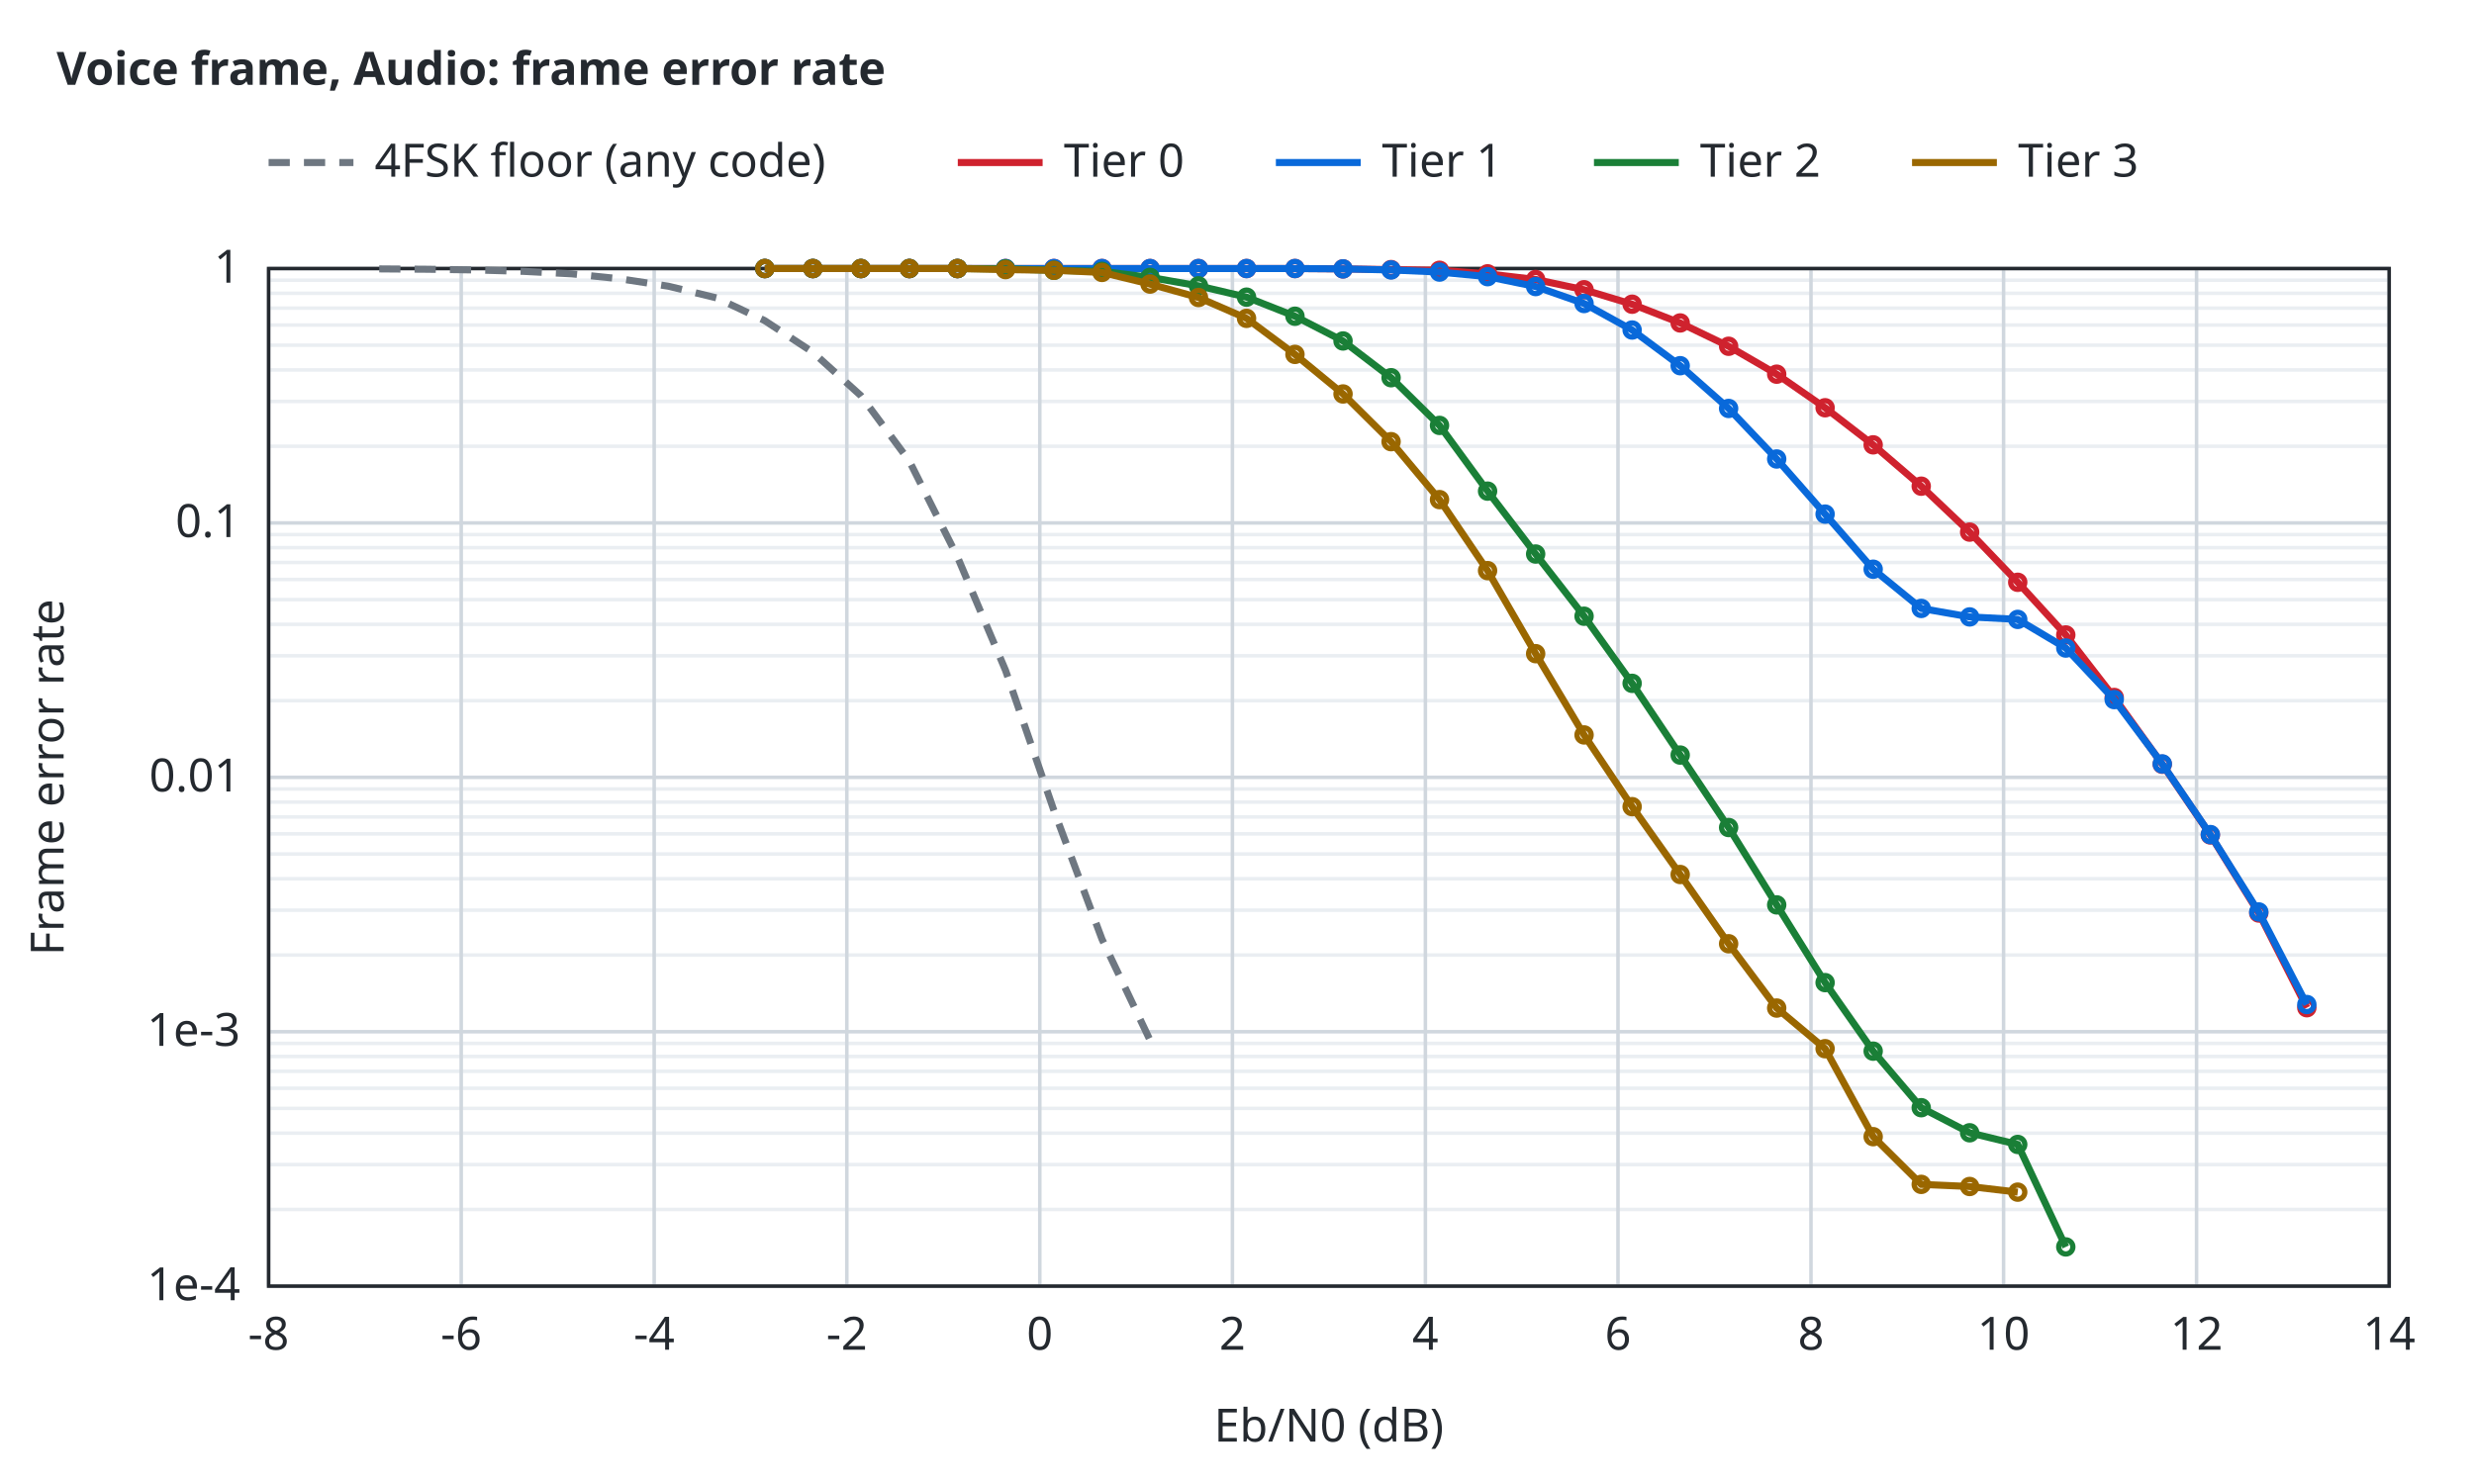
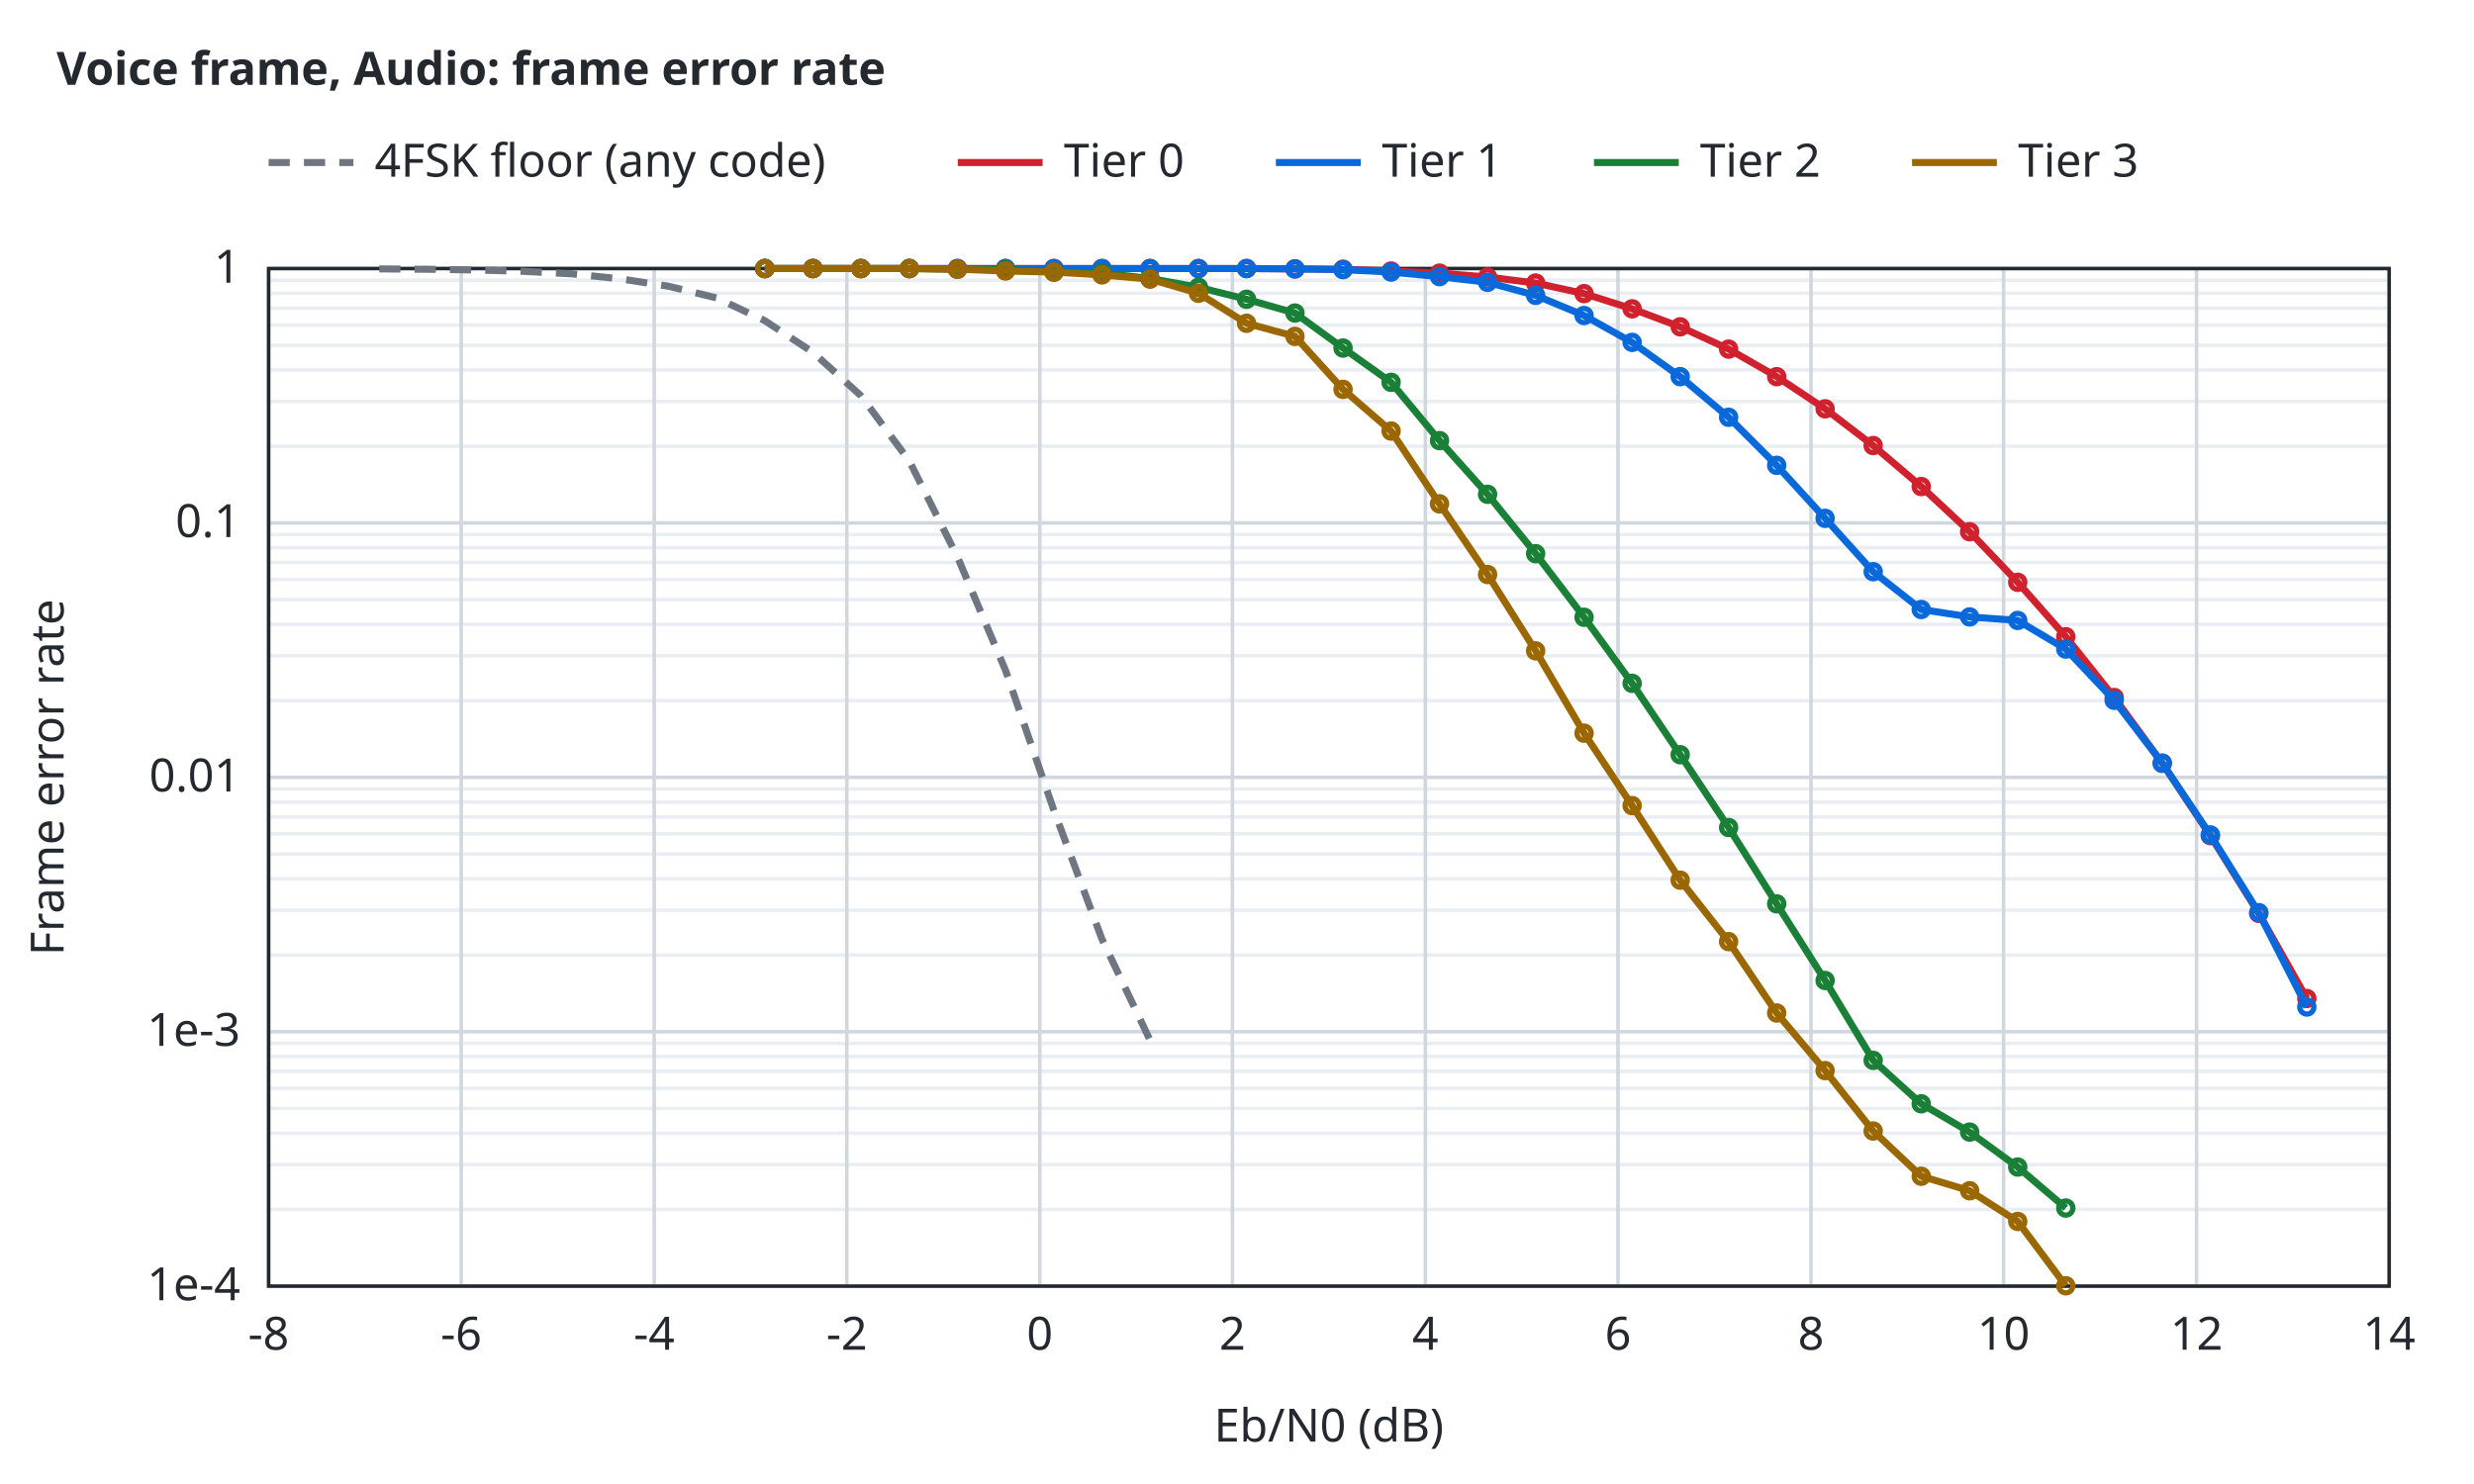
<svg xmlns="http://www.w3.org/2000/svg" width="700" height="420" viewBox="0 0 700 420">
  <style>text{font-family:sans-serif;font-size:13px;fill:#24292f}.t{font-weight:600}.bg{fill:#ffffff}.ax{stroke:#24292f;stroke-width:1;fill:none}.gr{stroke:#d0d7de;stroke-width:1}.mi{stroke:#eaeef2;stroke-width:1}.r0{stroke:#6e7781}.r1{stroke:#bc4c00}.r2{stroke:#8250df}.r3{stroke:#1b7c83}.r4{stroke:#9a6700}.s1{stroke:#cf222e}.s2{stroke:#0969da}.s3{stroke:#1a7f37}.s4{stroke:#9a6700}.q0{fill:#6e7781}.q1{fill:#bc4c00}.q2{fill:#8250df}.f1{fill:#cf222e}.f2{fill:#0969da}.f3{fill:#1a7f37}.f4{fill:#9a6700}.l{fill:none;stroke-width:2}.p{fill:none;stroke-width:1.5}.e{fill:none;stroke-width:1;stroke-opacity:.25}@media (prefers-color-scheme:dark){text{fill:#e6edf3}.bg{fill:#0d1117}.ax{stroke:#8b949e}.gr{stroke:#30363d}.mi{stroke:#21262d}.r0{stroke:#8b949e}.r1{stroke:#f0883e}.r2{stroke:#d2a8ff}.r3{stroke:#39c5cf}.r4{stroke:#d29922}.s1{stroke:#ff7b72}.s2{stroke:#58a6ff}.s3{stroke:#3fb950}.s4{stroke:#d29922}.q0{fill:#8b949e}.q1{fill:#f0883e}.q2{fill:#d2a8ff}.f1{fill:#ff7b72}.f2{fill:#58a6ff}.f3{fill:#3fb950}.f4{fill:#d29922}}</style>
  <rect class="bg" width="100%" height="100%" />
  <text class="t" x="16" y="24">Voice frame, Audio: frame error rate</text>
  <line class="mi" x1="76.0" y1="342.3" x2="676.0" y2="342.3" />
  <line class="mi" x1="76.0" y1="329.6" x2="676.0" y2="329.6" />
  <line class="mi" x1="76.0" y1="320.7" x2="676.0" y2="320.7" />
  <line class="mi" x1="76.0" y1="313.7" x2="676.0" y2="313.7" />
  <line class="mi" x1="76.0" y1="308.0" x2="676.0" y2="308.0" />
  <line class="mi" x1="76.0" y1="303.2" x2="676.0" y2="303.2" />
  <line class="mi" x1="76.0" y1="299.0" x2="676.0" y2="299.0" />
  <line class="mi" x1="76.0" y1="295.3" x2="676.0" y2="295.3" />
  <line class="mi" x1="76.0" y1="270.3" x2="676.0" y2="270.3" />
  <line class="mi" x1="76.0" y1="257.6" x2="676.0" y2="257.6" />
  <line class="mi" x1="76.0" y1="248.7" x2="676.0" y2="248.7" />
  <line class="mi" x1="76.0" y1="241.7" x2="676.0" y2="241.7" />
  <line class="mi" x1="76.0" y1="236.0" x2="676.0" y2="236.0" />
  <line class="mi" x1="76.0" y1="231.2" x2="676.0" y2="231.2" />
  <line class="mi" x1="76.0" y1="227.0" x2="676.0" y2="227.0" />
  <line class="mi" x1="76.0" y1="223.3" x2="676.0" y2="223.3" />
  <line class="mi" x1="76.0" y1="198.3" x2="676.0" y2="198.3" />
  <line class="mi" x1="76.0" y1="185.6" x2="676.0" y2="185.6" />
  <line class="mi" x1="76.0" y1="176.7" x2="676.0" y2="176.7" />
  <line class="mi" x1="76.0" y1="169.7" x2="676.0" y2="169.7" />
  <line class="mi" x1="76.0" y1="164.0" x2="676.0" y2="164.0" />
  <line class="mi" x1="76.0" y1="159.2" x2="676.0" y2="159.2" />
  <line class="mi" x1="76.0" y1="155.0" x2="676.0" y2="155.0" />
  <line class="mi" x1="76.0" y1="151.3" x2="676.0" y2="151.3" />
  <line class="mi" x1="76.0" y1="126.3" x2="676.0" y2="126.3" />
  <line class="mi" x1="76.0" y1="113.6" x2="676.0" y2="113.6" />
  <line class="mi" x1="76.0" y1="104.7" x2="676.0" y2="104.7" />
  <line class="mi" x1="76.0" y1="97.7" x2="676.0" y2="97.7" />
  <line class="mi" x1="76.0" y1="92.0" x2="676.0" y2="92.0" />
  <line class="mi" x1="76.0" y1="87.2" x2="676.0" y2="87.2" />
  <line class="mi" x1="76.0" y1="83.0" x2="676.0" y2="83.0" />
  <line class="mi" x1="76.0" y1="79.3" x2="676.0" y2="79.3" />
  <line class="gr" x1="76.0" y1="364.0" x2="76.0" y2="76.0" />
  <text x="76.0" y="382.0" text-anchor="middle">-8</text>
  <line class="gr" x1="130.5" y1="364.0" x2="130.5" y2="76.0" />
  <text x="130.5" y="382.0" text-anchor="middle">-6</text>
  <line class="gr" x1="185.1" y1="364.0" x2="185.1" y2="76.0" />
  <text x="185.1" y="382.0" text-anchor="middle">-4</text>
  <line class="gr" x1="239.6" y1="364.0" x2="239.6" y2="76.0" />
  <text x="239.6" y="382.0" text-anchor="middle">-2</text>
  <line class="gr" x1="294.2" y1="364.0" x2="294.2" y2="76.0" />
  <text x="294.2" y="382.0" text-anchor="middle">0</text>
  <line class="gr" x1="348.7" y1="364.0" x2="348.7" y2="76.0" />
  <text x="348.7" y="382.0" text-anchor="middle">2</text>
  <line class="gr" x1="403.3" y1="364.0" x2="403.3" y2="76.0" />
  <text x="403.3" y="382.0" text-anchor="middle">4</text>
  <line class="gr" x1="457.8" y1="364.0" x2="457.8" y2="76.0" />
  <text x="457.8" y="382.0" text-anchor="middle">6</text>
  <line class="gr" x1="512.4" y1="364.0" x2="512.4" y2="76.0" />
  <text x="512.4" y="382.0" text-anchor="middle">8</text>
  <line class="gr" x1="566.9" y1="364.0" x2="566.9" y2="76.0" />
  <text x="566.9" y="382.0" text-anchor="middle">10</text>
  <line class="gr" x1="621.5" y1="364.0" x2="621.5" y2="76.0" />
  <text x="621.5" y="382.0" text-anchor="middle">12</text>
  <line class="gr" x1="676.0" y1="364.0" x2="676.0" y2="76.0" />
  <text x="676.0" y="382.0" text-anchor="middle">14</text>
  <line class="gr" x1="76.0" y1="364.0" x2="676.0" y2="364.0" />
  <text x="68.0" y="368.0" text-anchor="end">1e-4</text>
  <line class="gr" x1="76.0" y1="292.0" x2="676.0" y2="292.0" />
  <text x="68.0" y="296.0" text-anchor="end">1e-3</text>
  <line class="gr" x1="76.0" y1="220.0" x2="676.0" y2="220.0" />
  <text x="68.0" y="224.0" text-anchor="end">0.01</text>
  <line class="gr" x1="76.0" y1="148.0" x2="676.0" y2="148.0" />
  <text x="68.0" y="152.0" text-anchor="end">0.1</text>
  <line class="gr" x1="76.0" y1="76.0" x2="676.0" y2="76.0" />
  <text x="68.0" y="80.0" text-anchor="end">1</text>
  <rect class="ax" x="76.0" y="76.0" width="600.0" height="288.0" />
  <text x="376.0" y="408.0" text-anchor="middle">Eb/N0 (dB)</text>
  <text x="18" y="220.0" text-anchor="middle" transform="rotate(-90 18 220.0)">Frame error rate</text>
  <path class="l r0" stroke-dasharray="6 4" d="M107.3,76.1 L120.9,76.2 L134.5,76.4 L148.2,76.8 L161.8,77.5 L175.4,78.9 L189.1,81.0 L202.7,84.3 L216.3,90.7 L230.0,99.7 L243.6,112.0 L257.3,130.5 L270.9,157.6 L284.5,189.7 L298.2,229.4 L311.8,265.8 L325.4,294.4" />
-   <path class="l s1" d="M216.4,76.0 L230.0,76.0 L243.6,76.0 L257.3,76.0 L270.9,76.0 L284.5,76.0 L298.2,76.0 L311.8,76.0 L325.4,76.0 L339.1,76.0 L352.7,76.0 L366.4,76.0 L380.0,76.1 L393.6,76.3 L407.3,76.5 L420.9,77.5 L434.5,79.1 L448.2,82.0 L461.8,86.1 L475.4,91.4 L489.1,98.0 L502.7,105.9 L516.4,115.4 L530.0,125.9 L543.6,137.6 L557.3,150.6 L570.9,164.8 L584.5,179.7 L598.2,197.4 L611.8,216.3 L625.4,236.3 L639.1,258.4 L652.7,285.2" />
+   <path class="l s1" d="M216.4,76.0 L230.0,76.0 L243.6,76.0 L257.3,76.0 L270.9,76.0 L284.5,76.0 L298.2,76.0 L311.8,76.0 L325.4,76.0 L339.1,76.0 L352.7,76.0 L366.4,76.1 L380.0,76.2 L393.6,76.7 L407.3,77.3 L420.9,78.4 L434.5,80.1 L448.2,83.1 L461.8,87.4 L475.4,92.5 L489.1,98.8 L502.7,106.6 L516.4,115.7 L530.0,126.1 L543.6,137.7 L557.3,150.5 L570.9,164.8 L584.5,180.2 L598.2,197.4 L611.8,216.0 L625.4,236.5 L639.1,258.5 L652.7,282.6" />
  <circle class="p s1" cx="216.4" cy="76.0" r="2" />
  <circle class="p s1" cx="230.0" cy="76.0" r="2" />
  <circle class="p s1" cx="243.6" cy="76.0" r="2" />
  <circle class="p s1" cx="257.3" cy="76.0" r="2" />
  <circle class="p s1" cx="270.9" cy="76.0" r="2" />
  <circle class="p s1" cx="284.5" cy="76.0" r="2" />
  <circle class="p s1" cx="298.2" cy="76.0" r="2" />
  <circle class="p s1" cx="311.8" cy="76.0" r="2" />
  <circle class="p s1" cx="325.4" cy="76.0" r="2" />
  <circle class="p s1" cx="339.1" cy="76.0" r="2" />
  <circle class="p s1" cx="352.7" cy="76.0" r="2" />
-   <circle class="p s1" cx="366.4" cy="76.0" r="2" />
-   <circle class="p s1" cx="380.0" cy="76.1" r="2" />
-   <circle class="p s1" cx="393.6" cy="76.3" r="2" />
-   <circle class="p s1" cx="407.3" cy="76.5" r="2" />
-   <circle class="p s1" cx="420.9" cy="77.5" r="2" />
-   <circle class="p s1" cx="434.5" cy="79.1" r="2" />
-   <circle class="p s1" cx="448.2" cy="82.0" r="2" />
-   <circle class="p s1" cx="461.8" cy="86.1" r="2" />
-   <circle class="p s1" cx="475.4" cy="91.4" r="2" />
-   <circle class="p s1" cx="489.1" cy="98.0" r="2" />
-   <circle class="p s1" cx="502.7" cy="105.9" r="2" />
-   <circle class="p s1" cx="516.4" cy="115.4" r="2" />
-   <circle class="p s1" cx="530.0" cy="125.9" r="2" />
-   <circle class="p s1" cx="543.6" cy="137.6" r="2" />
-   <circle class="p s1" cx="557.3" cy="150.6" r="2" />
+   <circle class="p s1" cx="366.4" cy="76.1" r="2" />
+   <circle class="p s1" cx="380.0" cy="76.2" r="2" />
+   <circle class="p s1" cx="393.6" cy="76.7" r="2" />
+   <circle class="p s1" cx="407.3" cy="77.3" r="2" />
+   <circle class="p s1" cx="420.9" cy="78.4" r="2" />
+   <circle class="p s1" cx="434.5" cy="80.1" r="2" />
+   <circle class="p s1" cx="448.2" cy="83.1" r="2" />
+   <circle class="p s1" cx="461.8" cy="87.4" r="2" />
+   <circle class="p s1" cx="475.4" cy="92.5" r="2" />
+   <circle class="p s1" cx="489.1" cy="98.8" r="2" />
+   <circle class="p s1" cx="502.7" cy="106.6" r="2" />
+   <circle class="p s1" cx="516.4" cy="115.7" r="2" />
+   <circle class="p s1" cx="530.0" cy="126.1" r="2" />
+   <circle class="p s1" cx="543.6" cy="137.7" r="2" />
+   <circle class="p s1" cx="557.3" cy="150.5" r="2" />
  <circle class="p s1" cx="570.9" cy="164.8" r="2" />
-   <circle class="p s1" cx="584.5" cy="179.7" r="2" />
+   <circle class="p s1" cx="584.5" cy="180.2" r="2" />
  <circle class="p s1" cx="598.2" cy="197.4" r="2" />
-   <circle class="p s1" cx="611.8" cy="216.3" r="2" />
-   <circle class="p s1" cx="625.4" cy="236.3" r="2" />
-   <circle class="p s1" cx="639.1" cy="258.4" r="2" />
-   <circle class="p s1" cx="652.7" cy="285.2" r="2" />
-   <path class="l s2" d="M216.4,76.0 L230.0,76.0 L243.6,76.0 L257.3,76.0 L270.9,76.0 L284.5,76.0 L298.2,76.0 L311.8,76.0 L325.4,76.0 L339.1,76.0 L352.7,76.0 L366.4,76.0 L380.0,76.1 L393.6,76.4 L407.3,77.0 L420.9,78.3 L434.5,81.1 L448.2,85.9 L461.8,93.4 L475.4,103.5 L489.1,115.6 L502.7,129.9 L516.4,145.5 L530.0,161.1 L543.6,172.2 L557.3,174.6 L570.9,175.3 L584.5,183.4 L598.2,198.0 L611.8,216.2 L625.4,236.2 L639.1,258.1 L652.7,284.3" />
+   <circle class="p s1" cx="611.8" cy="216.0" r="2" />
+   <circle class="p s1" cx="625.4" cy="236.5" r="2" />
+   <circle class="p s1" cx="639.1" cy="258.5" r="2" />
+   <circle class="p s1" cx="652.7" cy="282.6" r="2" />
+   <path class="l s2" d="M216.4,76.0 L230.0,76.0 L243.6,76.0 L257.3,76.0 L270.9,76.0 L284.5,76.0 L298.2,76.0 L311.8,76.0 L325.4,76.0 L339.1,76.0 L352.7,76.0 L366.4,76.1 L380.0,76.3 L393.6,77.0 L407.3,78.3 L420.9,79.9 L434.5,83.6 L448.2,89.3 L461.8,96.9 L475.4,106.6 L489.1,118.1 L502.7,131.7 L516.4,146.7 L530.0,161.8 L543.6,172.5 L557.3,174.6 L570.9,175.6 L584.5,183.7 L598.2,198.2 L611.8,216.0 L625.4,236.3 L639.1,258.3 L652.7,285.0" />
  <circle class="p s2" cx="216.4" cy="76.0" r="2" />
  <circle class="p s2" cx="230.0" cy="76.0" r="2" />
  <circle class="p s2" cx="243.6" cy="76.0" r="2" />
  <circle class="p s2" cx="257.3" cy="76.0" r="2" />
  <circle class="p s2" cx="270.9" cy="76.0" r="2" />
  <circle class="p s2" cx="284.5" cy="76.0" r="2" />
  <circle class="p s2" cx="298.2" cy="76.0" r="2" />
  <circle class="p s2" cx="311.8" cy="76.0" r="2" />
  <circle class="p s2" cx="325.4" cy="76.0" r="2" />
  <circle class="p s2" cx="339.1" cy="76.0" r="2" />
  <circle class="p s2" cx="352.7" cy="76.0" r="2" />
-   <circle class="p s2" cx="366.4" cy="76.0" r="2" />
-   <circle class="p s2" cx="380.0" cy="76.1" r="2" />
-   <circle class="p s2" cx="393.6" cy="76.4" r="2" />
-   <circle class="p s2" cx="407.3" cy="77.0" r="2" />
-   <circle class="p s2" cx="420.9" cy="78.3" r="2" />
-   <circle class="p s2" cx="434.5" cy="81.1" r="2" />
-   <circle class="p s2" cx="448.2" cy="85.9" r="2" />
-   <circle class="p s2" cx="461.8" cy="93.4" r="2" />
-   <circle class="p s2" cx="475.4" cy="103.5" r="2" />
-   <circle class="p s2" cx="489.1" cy="115.6" r="2" />
-   <circle class="p s2" cx="502.7" cy="129.9" r="2" />
-   <circle class="p s2" cx="516.4" cy="145.5" r="2" />
-   <circle class="p s2" cx="530.0" cy="161.1" r="2" />
-   <circle class="p s2" cx="543.6" cy="172.2" r="2" />
+   <circle class="p s2" cx="366.4" cy="76.1" r="2" />
+   <circle class="p s2" cx="380.0" cy="76.3" r="2" />
+   <circle class="p s2" cx="393.6" cy="77.0" r="2" />
+   <circle class="p s2" cx="407.3" cy="78.3" r="2" />
+   <circle class="p s2" cx="420.9" cy="79.9" r="2" />
+   <circle class="p s2" cx="434.5" cy="83.6" r="2" />
+   <circle class="p s2" cx="448.2" cy="89.3" r="2" />
+   <circle class="p s2" cx="461.8" cy="96.9" r="2" />
+   <circle class="p s2" cx="475.4" cy="106.6" r="2" />
+   <circle class="p s2" cx="489.1" cy="118.1" r="2" />
+   <circle class="p s2" cx="502.7" cy="131.7" r="2" />
+   <circle class="p s2" cx="516.4" cy="146.7" r="2" />
+   <circle class="p s2" cx="530.0" cy="161.8" r="2" />
+   <circle class="p s2" cx="543.6" cy="172.5" r="2" />
  <circle class="p s2" cx="557.3" cy="174.6" r="2" />
-   <circle class="p s2" cx="570.9" cy="175.3" r="2" />
-   <circle class="p s2" cx="584.5" cy="183.4" r="2" />
-   <circle class="p s2" cx="598.2" cy="198.0" r="2" />
-   <circle class="p s2" cx="611.8" cy="216.2" r="2" />
-   <circle class="p s2" cx="625.4" cy="236.2" r="2" />
-   <circle class="p s2" cx="639.1" cy="258.1" r="2" />
-   <circle class="p s2" cx="652.7" cy="284.3" r="2" />
-   <path class="l s3" d="M216.4,76.0 L230.0,76.0 L243.6,76.0 L257.3,76.0 L270.9,76.0 L284.5,76.1 L298.2,76.5 L311.8,76.8 L325.4,78.5 L339.1,80.9 L352.7,84.1 L366.4,89.5 L380.0,96.5 L393.6,106.9 L407.3,120.4 L420.9,139.0 L434.5,156.8 L448.2,174.4 L461.8,193.4 L475.4,213.7 L489.1,234.2 L502.7,256.1 L516.4,278.1 L530.0,297.5 L543.6,313.5 L557.3,320.6 L570.9,323.9 L584.5,352.9" />
+   <circle class="p s2" cx="570.9" cy="175.6" r="2" />
+   <circle class="p s2" cx="584.5" cy="183.7" r="2" />
+   <circle class="p s2" cx="598.2" cy="198.2" r="2" />
+   <circle class="p s2" cx="611.8" cy="216.0" r="2" />
+   <circle class="p s2" cx="625.4" cy="236.3" r="2" />
+   <circle class="p s2" cx="639.1" cy="258.3" r="2" />
+   <circle class="p s2" cx="652.7" cy="285.0" r="2" />
+   <path class="l s3" d="M216.4,76.0 L230.0,76.0 L243.6,76.0 L257.3,76.0 L270.9,76.2 L284.5,76.3 L298.2,77.0 L311.8,77.3 L325.4,78.8 L339.1,81.3 L352.7,84.7 L366.4,88.6 L380.0,98.5 L393.6,108.2 L407.3,124.7 L420.9,139.9 L434.5,156.7 L448.2,174.7 L461.8,193.4 L475.4,213.6 L489.1,234.2 L502.7,255.8 L516.4,277.5 L530.0,300.1 L543.6,312.4 L557.3,320.4 L570.9,330.3 L584.5,341.9" />
  <circle class="p s3" cx="216.4" cy="76.0" r="2" />
  <circle class="p s3" cx="230.0" cy="76.0" r="2" />
  <circle class="p s3" cx="243.6" cy="76.0" r="2" />
  <circle class="p s3" cx="257.3" cy="76.0" r="2" />
-   <circle class="p s3" cx="270.9" cy="76.0" r="2" />
-   <circle class="p s3" cx="284.5" cy="76.1" r="2" />
-   <circle class="p s3" cx="298.2" cy="76.5" r="2" />
-   <circle class="p s3" cx="311.8" cy="76.8" r="2" />
-   <circle class="p s3" cx="325.4" cy="78.5" r="2" />
-   <circle class="p s3" cx="339.1" cy="80.9" r="2" />
-   <circle class="p s3" cx="352.7" cy="84.1" r="2" />
-   <circle class="p s3" cx="366.4" cy="89.5" r="2" />
-   <circle class="p s3" cx="380.0" cy="96.5" r="2" />
-   <circle class="p s3" cx="393.6" cy="106.9" r="2" />
-   <circle class="p s3" cx="407.3" cy="120.4" r="2" />
-   <circle class="p s3" cx="420.9" cy="139.0" r="2" />
-   <circle class="p s3" cx="434.5" cy="156.8" r="2" />
-   <circle class="p s3" cx="448.2" cy="174.4" r="2" />
+   <circle class="p s3" cx="270.9" cy="76.2" r="2" />
+   <circle class="p s3" cx="284.5" cy="76.3" r="2" />
+   <circle class="p s3" cx="298.2" cy="77.0" r="2" />
+   <circle class="p s3" cx="311.8" cy="77.3" r="2" />
+   <circle class="p s3" cx="325.4" cy="78.8" r="2" />
+   <circle class="p s3" cx="339.1" cy="81.3" r="2" />
+   <circle class="p s3" cx="352.7" cy="84.7" r="2" />
+   <circle class="p s3" cx="366.4" cy="88.6" r="2" />
+   <circle class="p s3" cx="380.0" cy="98.5" r="2" />
+   <circle class="p s3" cx="393.6" cy="108.2" r="2" />
+   <circle class="p s3" cx="407.3" cy="124.7" r="2" />
+   <circle class="p s3" cx="420.9" cy="139.9" r="2" />
+   <circle class="p s3" cx="434.5" cy="156.7" r="2" />
+   <circle class="p s3" cx="448.2" cy="174.7" r="2" />
  <circle class="p s3" cx="461.8" cy="193.4" r="2" />
-   <circle class="p s3" cx="475.4" cy="213.7" r="2" />
+   <circle class="p s3" cx="475.4" cy="213.6" r="2" />
  <circle class="p s3" cx="489.1" cy="234.2" r="2" />
-   <circle class="p s3" cx="502.7" cy="256.1" r="2" />
-   <circle class="p s3" cx="516.4" cy="278.1" r="2" />
-   <circle class="p s3" cx="530.0" cy="297.5" r="2" />
-   <circle class="p s3" cx="543.6" cy="313.5" r="2" />
-   <circle class="p s3" cx="557.3" cy="320.6" r="2" />
-   <circle class="p s3" cx="570.9" cy="323.9" r="2" />
-   <circle class="p s3" cx="584.5" cy="352.9" r="2" />
-   <path class="l s4" d="M216.4,76.0 L230.0,76.0 L243.6,76.0 L257.3,76.0 L270.9,76.0 L284.5,76.3 L298.2,76.5 L311.8,77.1 L325.4,80.4 L339.1,84.2 L352.7,90.1 L366.4,100.3 L380.0,111.5 L393.6,125.0 L407.3,141.4 L420.9,161.5 L434.5,185.0 L448.2,208.0 L461.8,228.3 L475.4,247.5 L489.1,267.1 L502.7,285.3 L516.4,296.8 L530.0,321.7 L543.6,335.2 L557.3,335.8 L570.9,337.4" />
+   <circle class="p s3" cx="502.7" cy="255.8" r="2" />
+   <circle class="p s3" cx="516.4" cy="277.5" r="2" />
+   <circle class="p s3" cx="530.0" cy="300.1" r="2" />
+   <circle class="p s3" cx="543.6" cy="312.4" r="2" />
+   <circle class="p s3" cx="557.3" cy="320.4" r="2" />
+   <circle class="p s3" cx="570.9" cy="330.3" r="2" />
+   <circle class="p s3" cx="584.5" cy="341.9" r="2" />
+   <path class="l s4" d="M216.4,76.0 L230.0,76.0 L243.6,76.0 L257.3,76.0 L270.9,76.2 L284.5,76.7 L298.2,77.0 L311.8,77.8 L325.4,79.0 L339.1,83.0 L352.7,91.5 L366.4,95.2 L380.0,110.2 L393.6,122.0 L407.3,142.6 L420.9,162.6 L434.5,184.2 L448.2,207.5 L461.8,228.0 L475.4,249.1 L489.1,266.5 L502.7,286.7 L516.4,303.0 L530.0,320.1 L543.6,332.9 L557.3,337.0 L570.9,345.7 L584.5,363.9" />
  <circle class="p s4" cx="216.4" cy="76.0" r="2" />
  <circle class="p s4" cx="230.0" cy="76.0" r="2" />
  <circle class="p s4" cx="243.6" cy="76.0" r="2" />
  <circle class="p s4" cx="257.3" cy="76.0" r="2" />
-   <circle class="p s4" cx="270.9" cy="76.0" r="2" />
-   <circle class="p s4" cx="284.5" cy="76.3" r="2" />
-   <circle class="p s4" cx="298.2" cy="76.5" r="2" />
-   <circle class="p s4" cx="311.8" cy="77.1" r="2" />
-   <circle class="p s4" cx="325.4" cy="80.4" r="2" />
-   <circle class="p s4" cx="339.1" cy="84.2" r="2" />
-   <circle class="p s4" cx="352.7" cy="90.1" r="2" />
-   <circle class="p s4" cx="366.4" cy="100.3" r="2" />
-   <circle class="p s4" cx="380.0" cy="111.5" r="2" />
-   <circle class="p s4" cx="393.6" cy="125.0" r="2" />
-   <circle class="p s4" cx="407.3" cy="141.4" r="2" />
-   <circle class="p s4" cx="420.9" cy="161.5" r="2" />
-   <circle class="p s4" cx="434.5" cy="185.0" r="2" />
-   <circle class="p s4" cx="448.2" cy="208.0" r="2" />
-   <circle class="p s4" cx="461.8" cy="228.3" r="2" />
-   <circle class="p s4" cx="475.4" cy="247.5" r="2" />
-   <circle class="p s4" cx="489.1" cy="267.1" r="2" />
-   <circle class="p s4" cx="502.7" cy="285.3" r="2" />
-   <circle class="p s4" cx="516.4" cy="296.8" r="2" />
-   <circle class="p s4" cx="530.0" cy="321.7" r="2" />
-   <circle class="p s4" cx="543.6" cy="335.2" r="2" />
-   <circle class="p s4" cx="557.3" cy="335.8" r="2" />
-   <circle class="p s4" cx="570.9" cy="337.4" r="2" />
+   <circle class="p s4" cx="270.9" cy="76.2" r="2" />
+   <circle class="p s4" cx="284.5" cy="76.7" r="2" />
+   <circle class="p s4" cx="298.2" cy="77.0" r="2" />
+   <circle class="p s4" cx="311.8" cy="77.8" r="2" />
+   <circle class="p s4" cx="325.4" cy="79.0" r="2" />
+   <circle class="p s4" cx="339.1" cy="83.0" r="2" />
+   <circle class="p s4" cx="352.7" cy="91.5" r="2" />
+   <circle class="p s4" cx="366.4" cy="95.2" r="2" />
+   <circle class="p s4" cx="380.0" cy="110.2" r="2" />
+   <circle class="p s4" cx="393.6" cy="122.0" r="2" />
+   <circle class="p s4" cx="407.3" cy="142.6" r="2" />
+   <circle class="p s4" cx="420.9" cy="162.6" r="2" />
+   <circle class="p s4" cx="434.5" cy="184.2" r="2" />
+   <circle class="p s4" cx="448.2" cy="207.5" r="2" />
+   <circle class="p s4" cx="461.8" cy="228.0" r="2" />
+   <circle class="p s4" cx="475.4" cy="249.1" r="2" />
+   <circle class="p s4" cx="489.1" cy="266.5" r="2" />
+   <circle class="p s4" cx="502.7" cy="286.7" r="2" />
+   <circle class="p s4" cx="516.4" cy="303.0" r="2" />
+   <circle class="p s4" cx="530.0" cy="320.1" r="2" />
+   <circle class="p s4" cx="543.6" cy="332.9" r="2" />
+   <circle class="p s4" cx="557.3" cy="337.0" r="2" />
+   <circle class="p s4" cx="570.9" cy="345.7" r="2" />
+   <circle class="p s4" cx="584.5" cy="363.9" r="2" />
  <line class="l r0" stroke-dasharray="6 4" x1="76.0" y1="46.0" x2="100.0" y2="46.0" />
  <text x="106.0" y="50.0">4FSK floor (any code)</text>
  <line class="l s1" x1="271.0" y1="46.0" x2="295.0" y2="46.0" />
  <text x="301.0" y="50.0">Tier 0</text>
  <line class="l s2" x1="361.0" y1="46.0" x2="385.0" y2="46.0" />
  <text x="391.0" y="50.0">Tier 1</text>
  <line class="l s3" x1="451.0" y1="46.0" x2="475.0" y2="46.0" />
  <text x="481.0" y="50.0">Tier 2</text>
  <line class="l s4" x1="541.0" y1="46.0" x2="565.0" y2="46.0" />
  <text x="571.0" y="50.0">Tier 3</text>
</svg>
